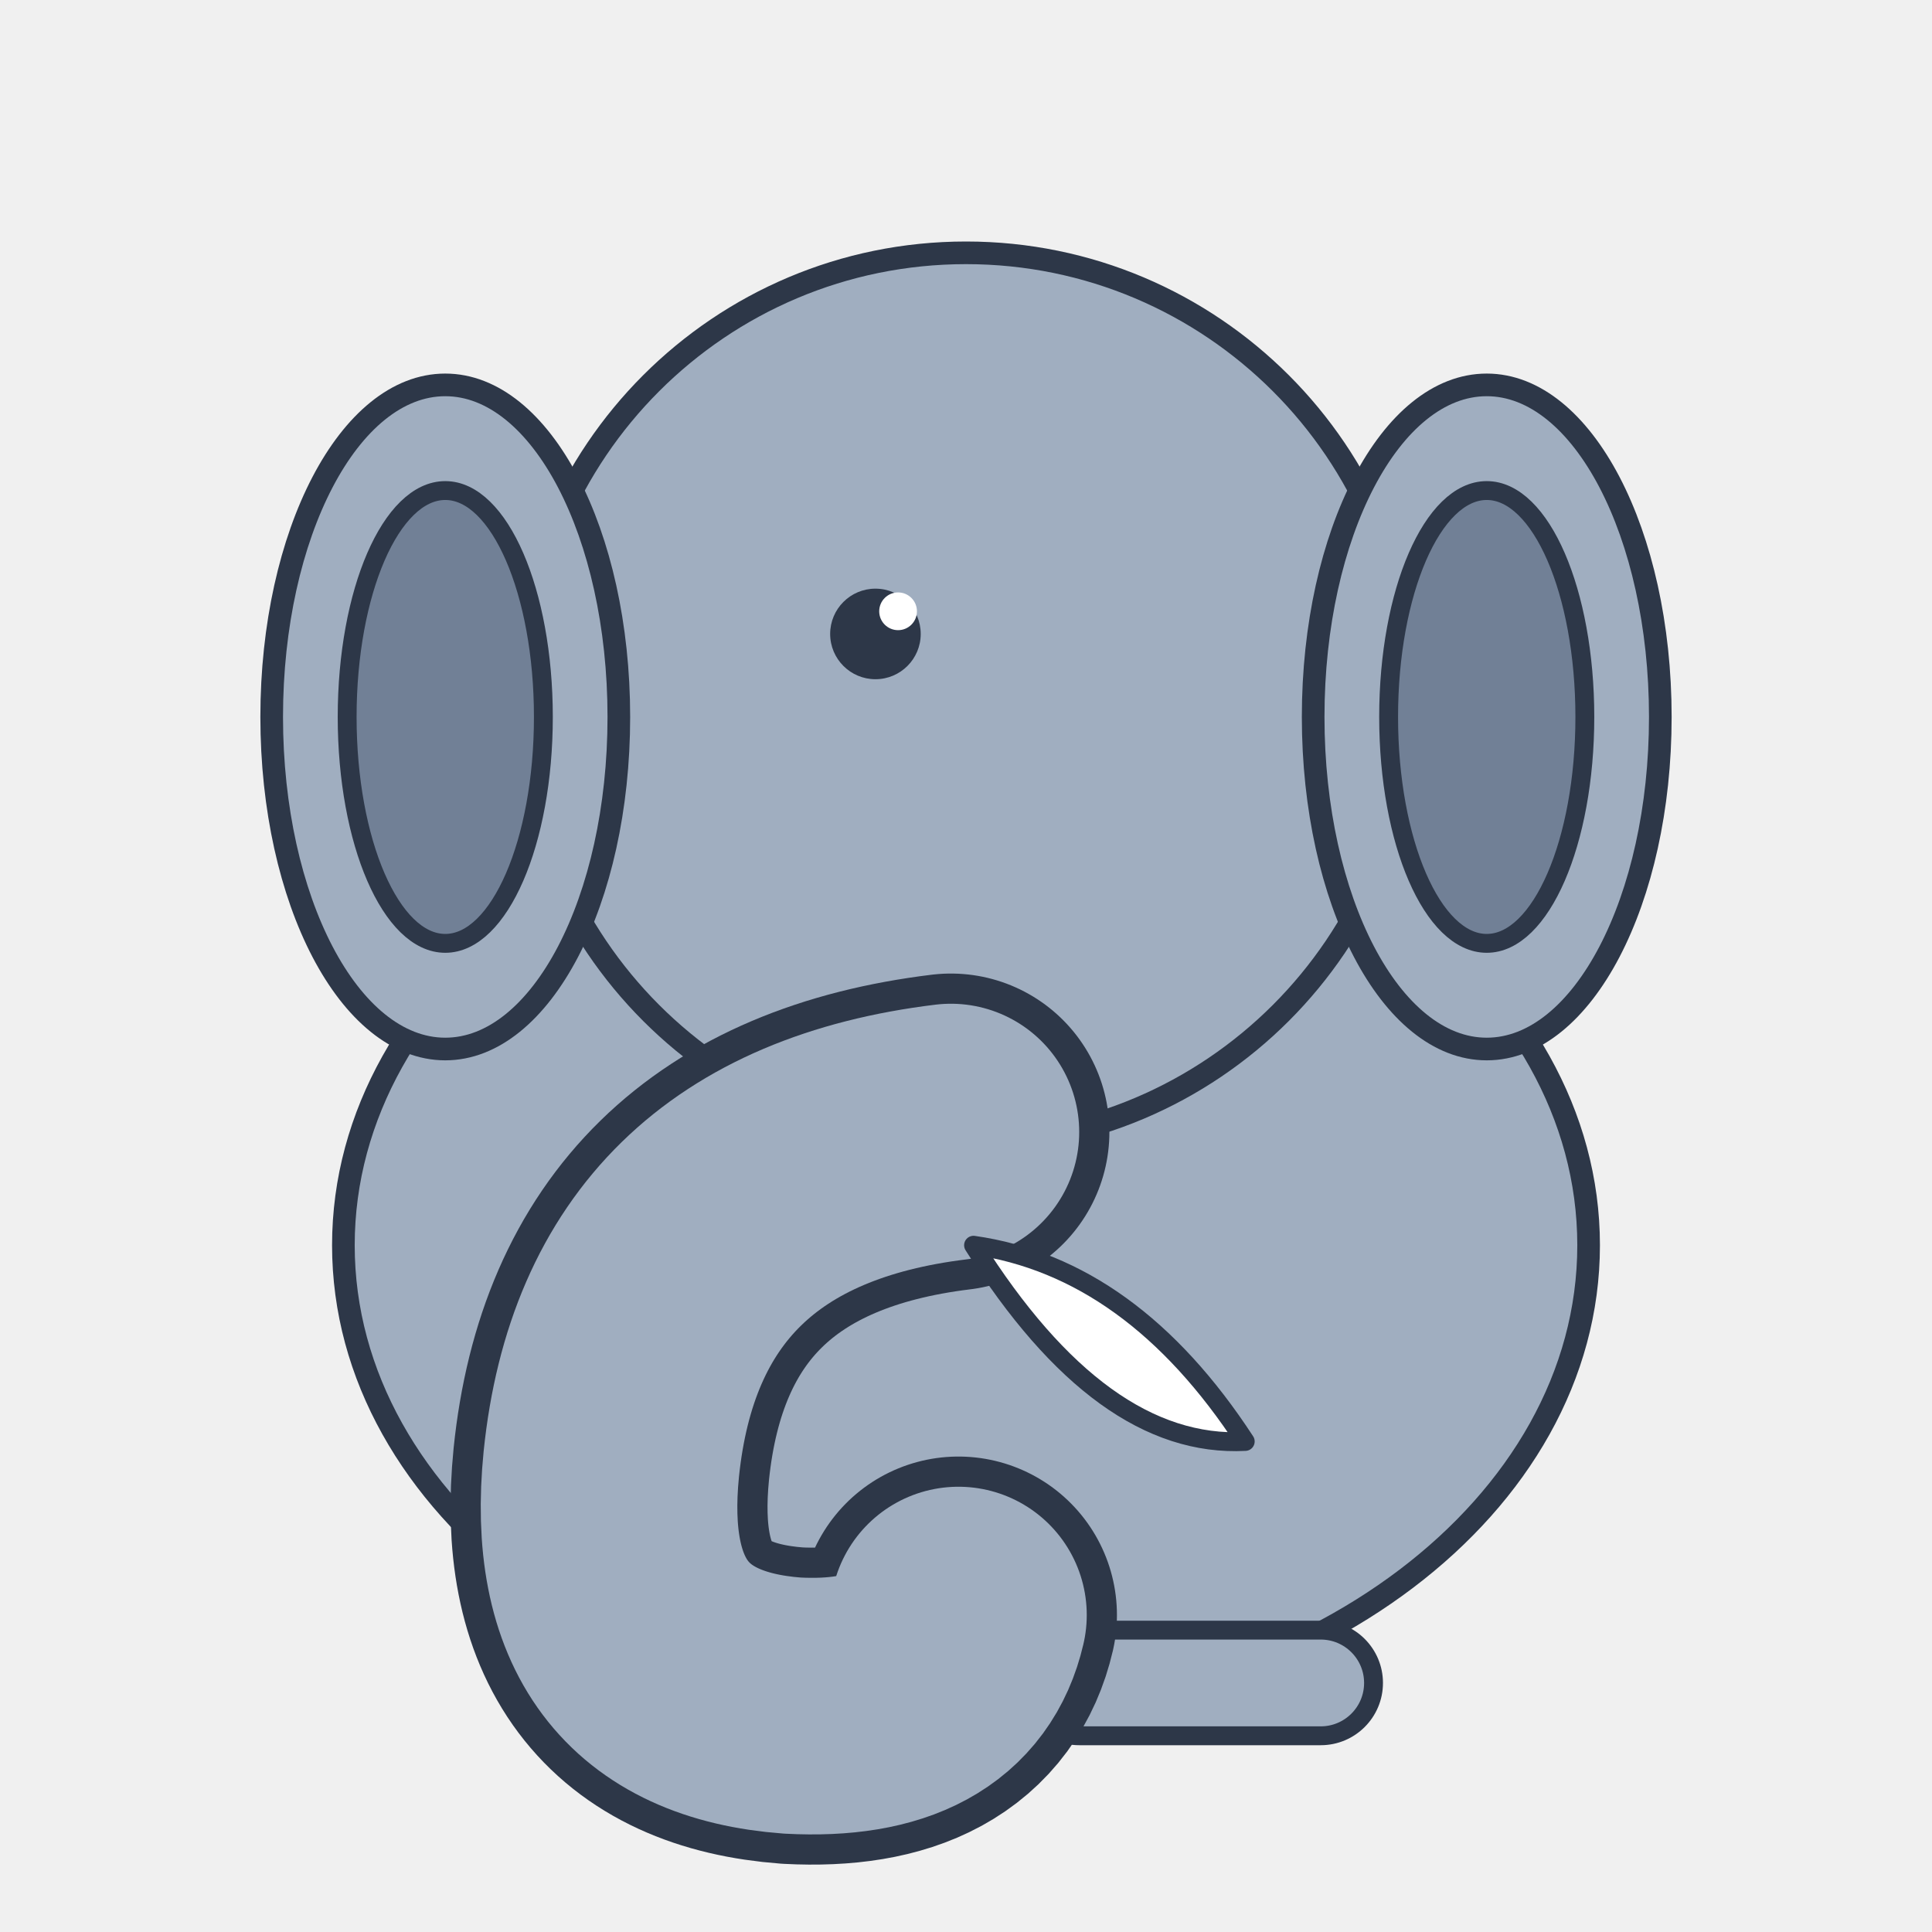
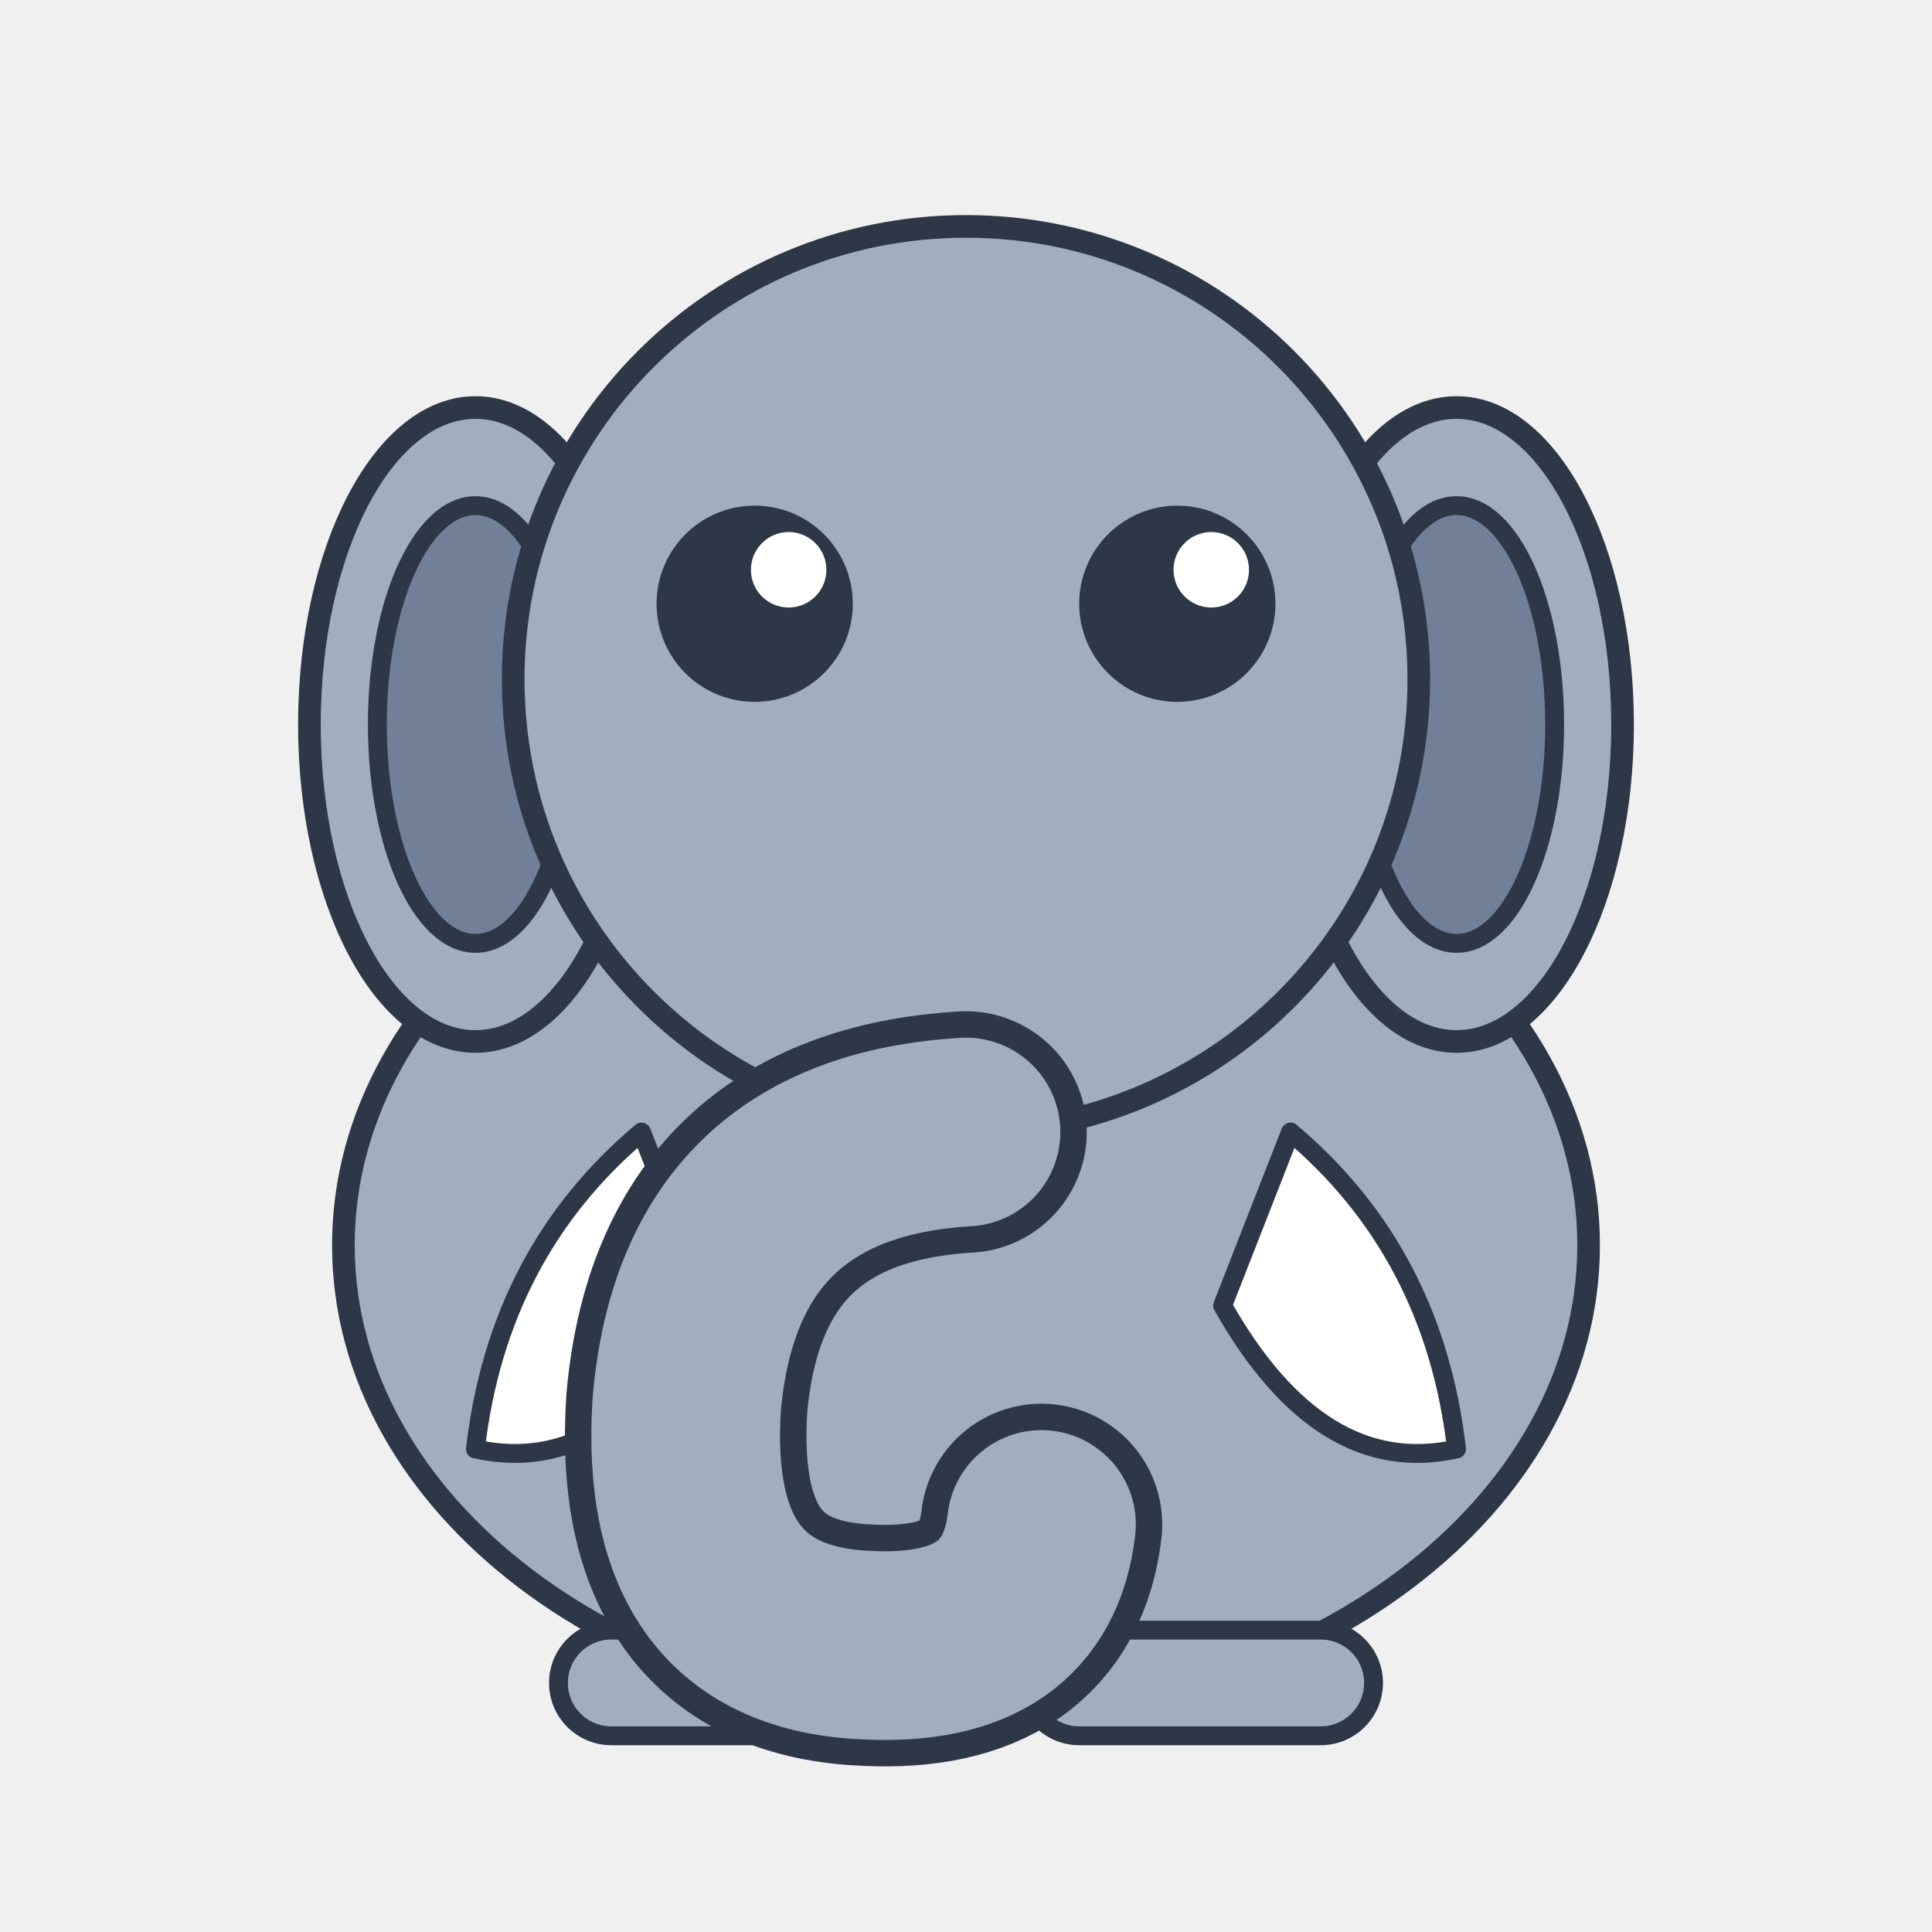
<svg xmlns="http://www.w3.org/2000/svg" viewBox="0 0 512 512">
  <ellipse cx="256" cy="330" rx="165" ry="125" fill="#A0AEC0" stroke="#2D3748" stroke-width="6" />
  <rect x="148" y="432" width="92" height="28" rx="14" fill="#A0AEC0" stroke="#2D3748" stroke-width="5" />
  <rect x="272" y="432" width="92" height="28" rx="14" fill="#A0AEC0" stroke="#2D3748" stroke-width="5" />
-   <circle cx="256" cy="185" r="118" fill="#A0AEC0" stroke="#2D3748" stroke-width="6" />
-   <ellipse cx="118" cy="190" rx="46" ry="88" fill="#A0AEC0" stroke="#2D3748" stroke-width="6" />
-   <ellipse cx="118" cy="190" rx="26" ry="60" fill="#718096" stroke="#2D3748" stroke-width="5" />
-   <ellipse cx="394" cy="190" rx="46" ry="88" fill="#A0AEC0" stroke="#2D3748" stroke-width="6" />
-   <ellipse cx="394" cy="190" rx="26" ry="60" fill="#718096" stroke="#2D3748" stroke-width="5" />
+   <ellipse cx="126" cy="192" rx="44" ry="84" fill="#A0AEC0" stroke="#2D3748" stroke-width="6" />
+   <ellipse cx="126" cy="192" rx="26" ry="58" fill="#718096" stroke="#2D3748" stroke-width="5" />
+   <ellipse cx="386" cy="192" rx="44" ry="84" fill="#A0AEC0" stroke="#2D3748" stroke-width="6" />
+   <ellipse cx="386" cy="192" rx="26" ry="58" fill="#718096" stroke="#2D3748" stroke-width="5" />
+   <circle cx="256" cy="180" r="120" fill="#A0AEC0" stroke="#2D3748" stroke-width="6" />
+   <path d="M 170 300 Q 132 332 126 384 Q 162 392 188 346 Z" fill="#FFFFFF" stroke="#2D3748" stroke-width="5" stroke-linejoin="round" />
+   <path d="M 342 300 Q 380 332 386 384 Q 350 392 324 346 Z" fill="#FFFFFF" stroke="#2D3748" stroke-width="5" stroke-linejoin="round" />
  <g fill="none" stroke-linecap="round" stroke-linejoin="round">
-     <path d="M 252 300 Q 170 310 162 388 Q 156 448 210 452 Q 248 454 254 428" stroke="#2D3748" stroke-width="84" />
-     <path d="M 252 300 Q 170 310 162 388 Q 156 448 210 452 Q 248 454 254 428" stroke="#A0AEC0" stroke-width="68" />
+     <path d="M 256 300 Q 188 304 182 372 Q 178 434 230 436 Q 272 438 276 404" stroke="#2D3748" stroke-width="64" />
+     <path d="M 256 300 Q 188 304 182 372 Q 178 434 230 436 Q 272 438 276 404" stroke="#A0AEC0" stroke-width="50" />
  </g>
-   <path d="M 258 330 Q 292 384 330 382 Q 300 336 258 330 Z" fill="#FFFFFF" stroke="#2D3748" stroke-width="5" stroke-linejoin="round" />
-   <circle cx="232" cy="168" r="12" fill="#2D3748" />
-   <circle cx="238" cy="162" r="5" fill="#FFFFFF" />
+   <circle cx="200" cy="160" r="26" fill="#2D3748" />
+   <circle cx="209" cy="151" r="10" fill="#FFFFFF" />
+   <circle cx="312" cy="160" r="26" fill="#2D3748" />
+   <circle cx="321" cy="151" r="10" fill="#FFFFFF" />
</svg>
